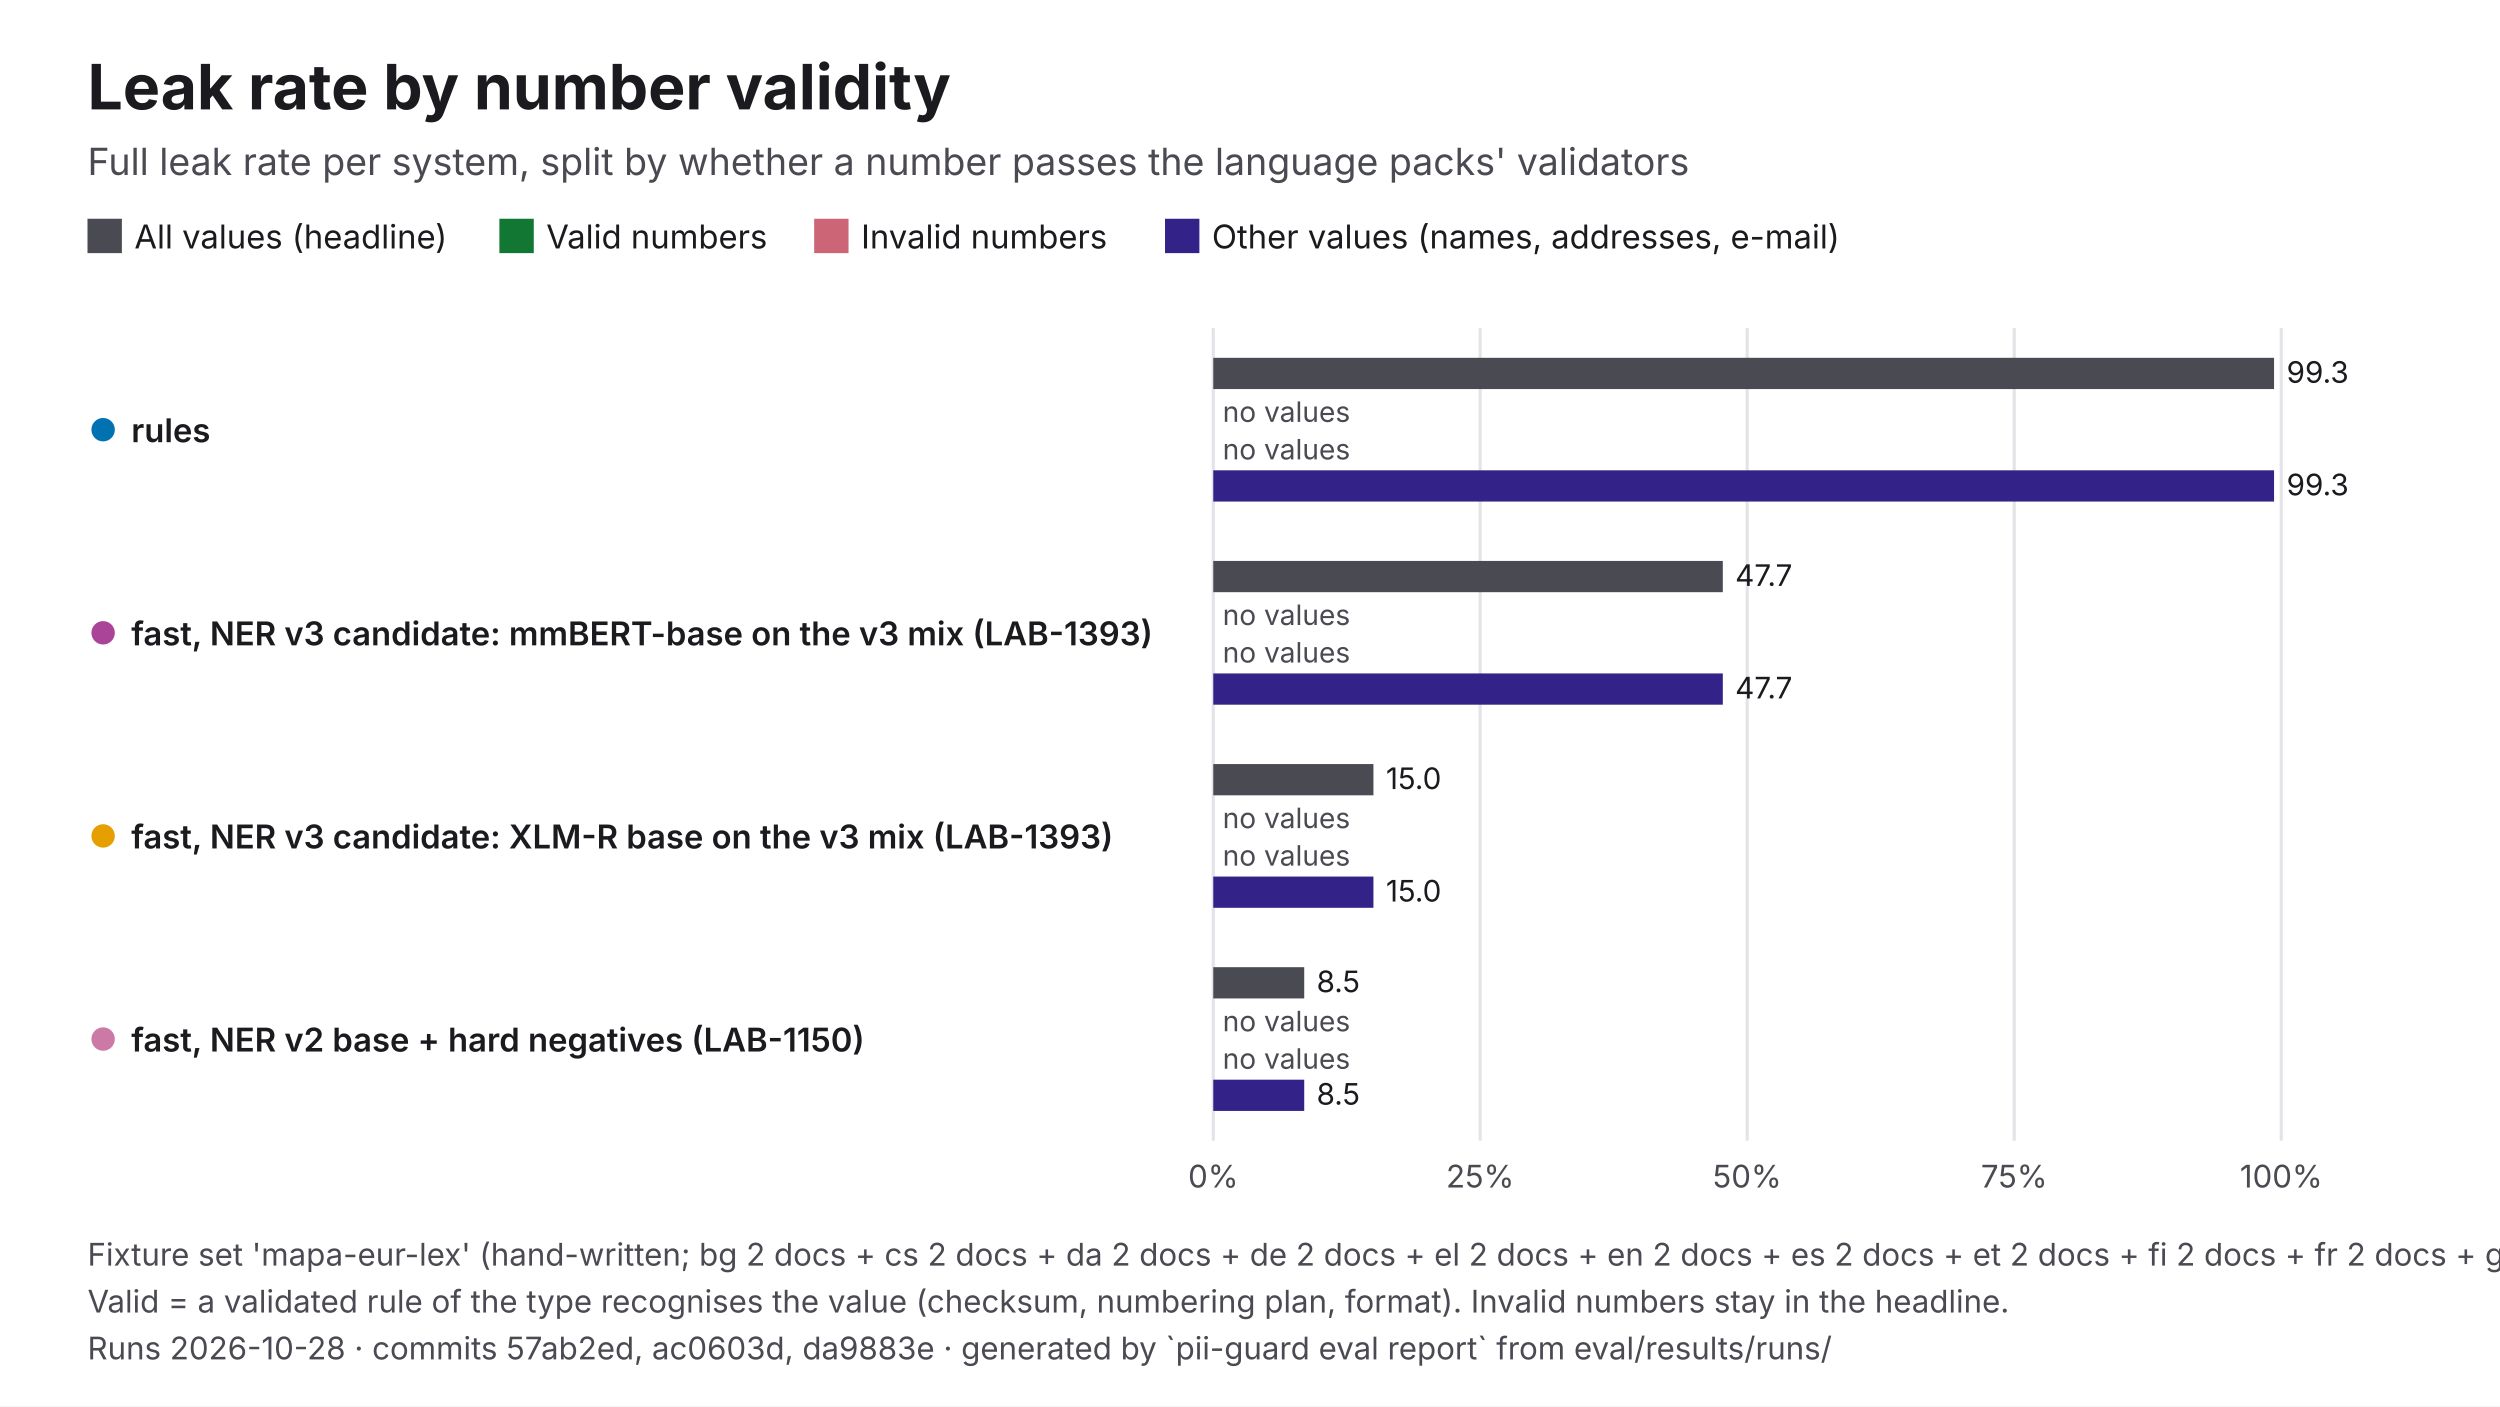
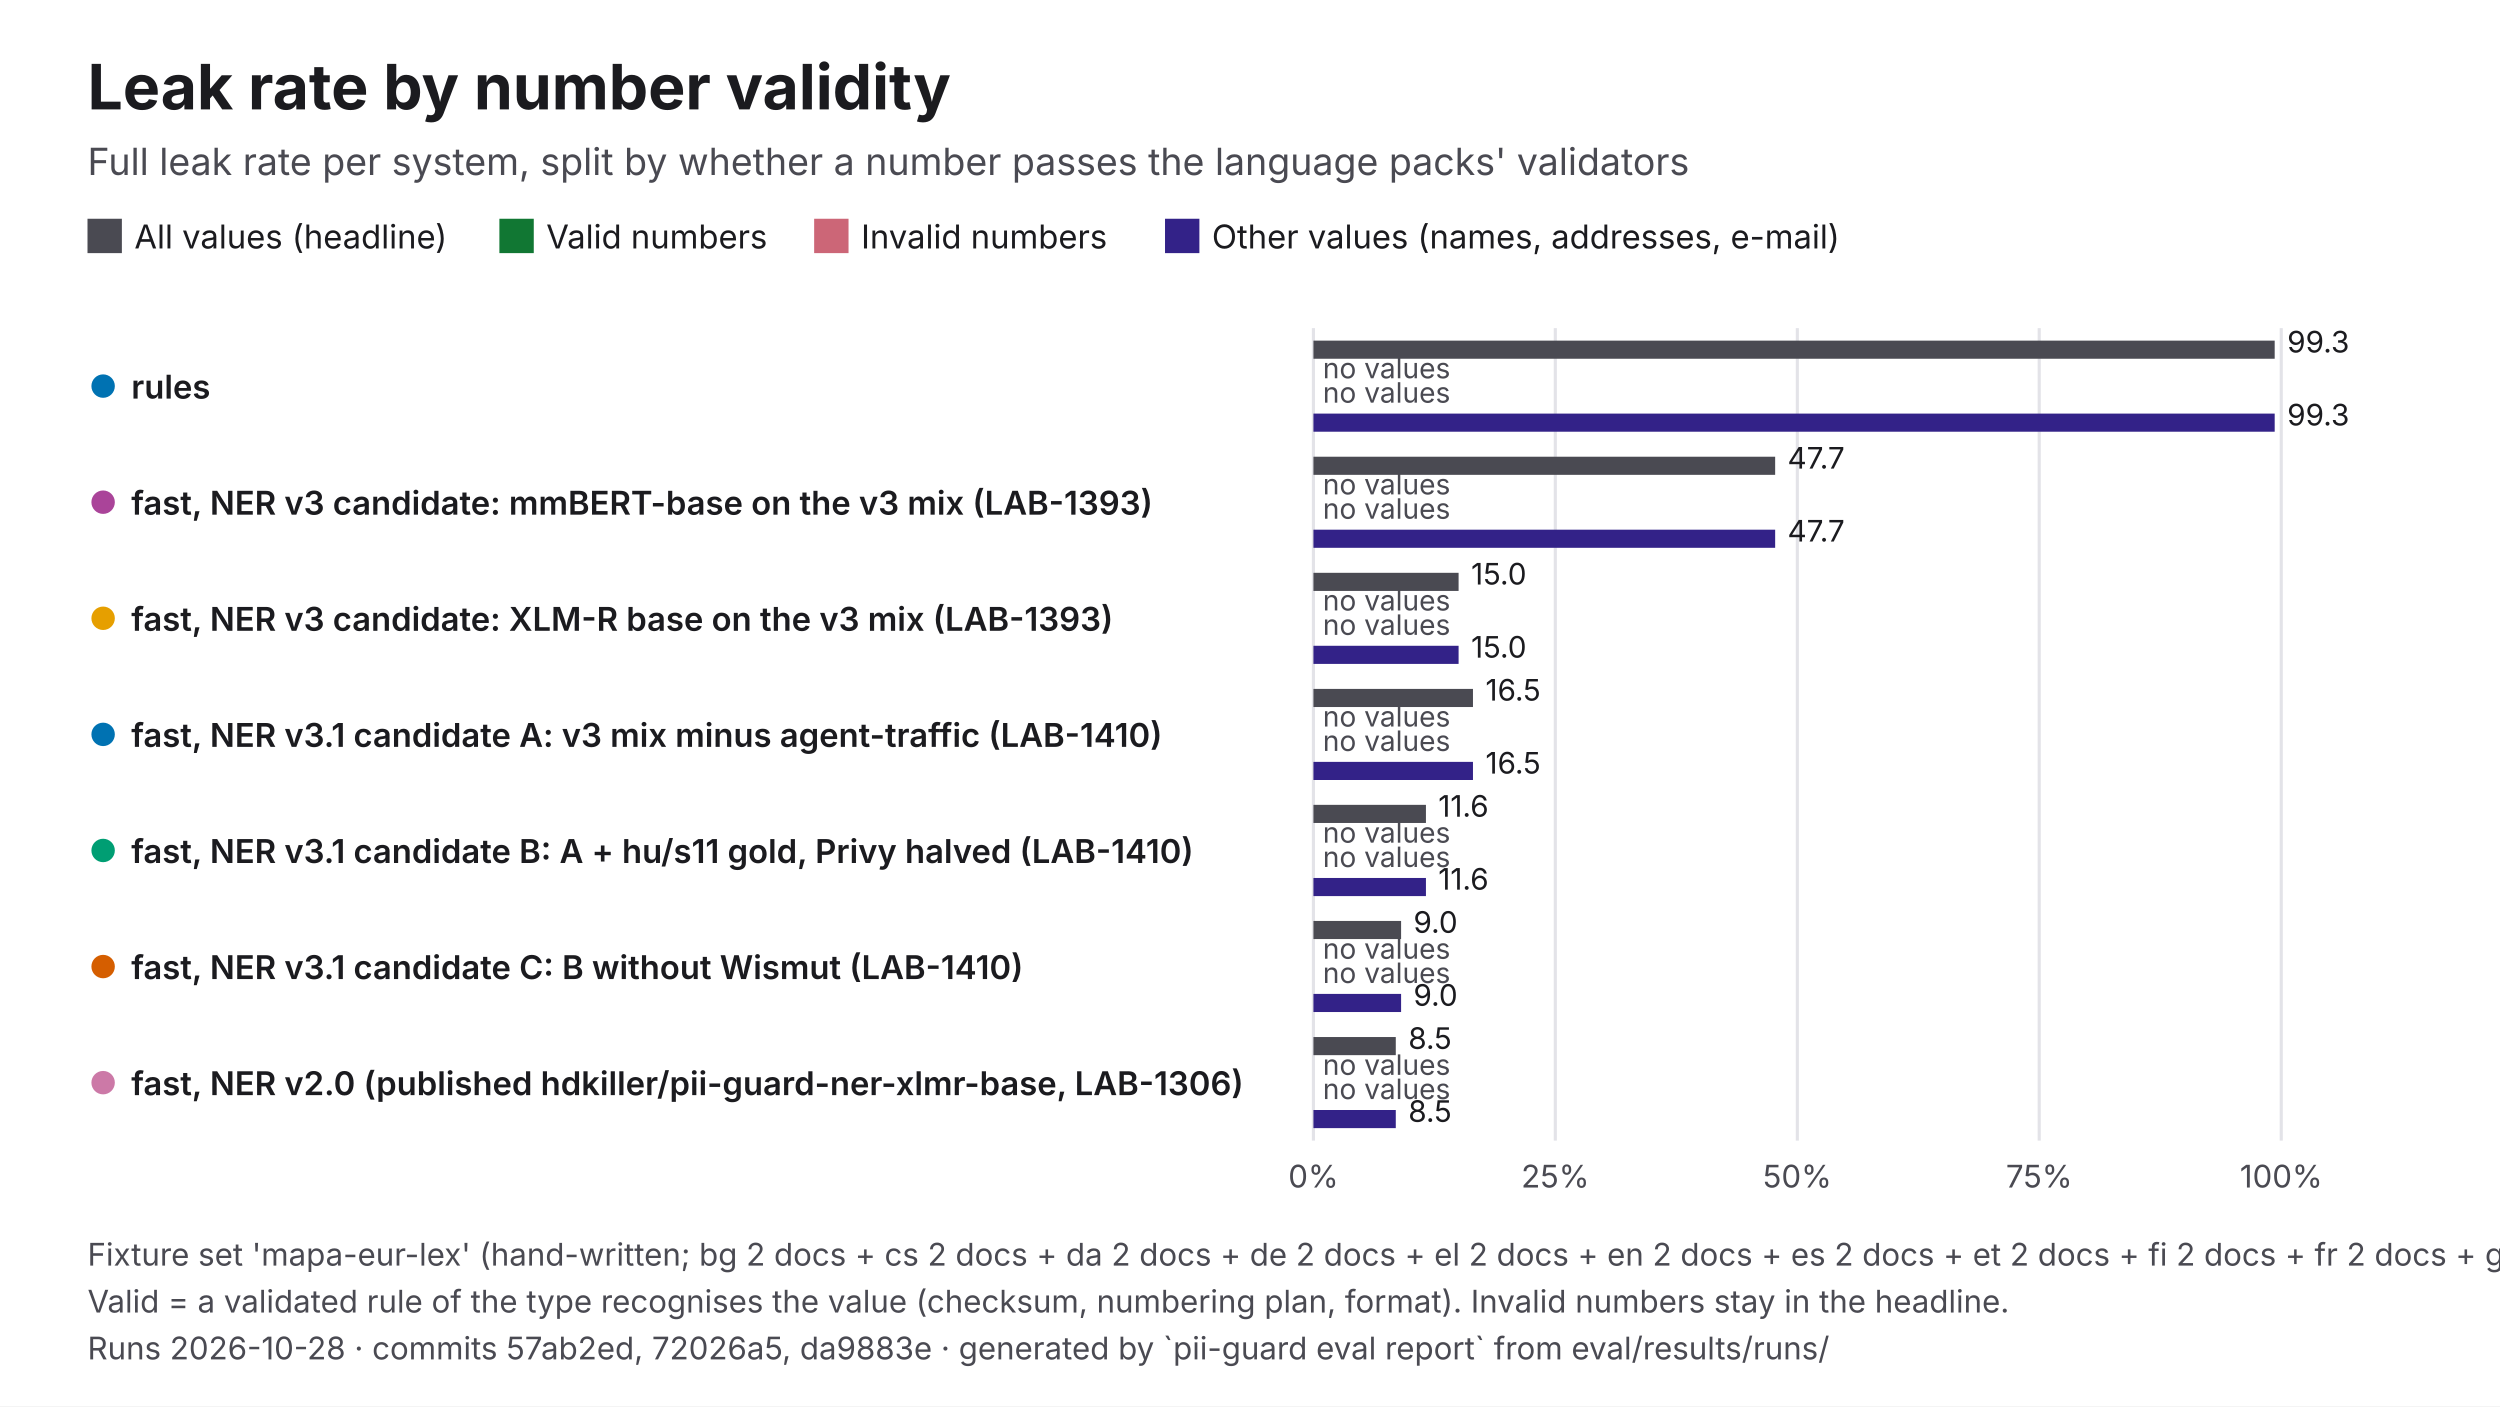
<svg xmlns="http://www.w3.org/2000/svg" viewBox="0 0 1600 900" width="1600" height="900" role="img" aria-labelledby="t d" font-family="Inter, 'Helvetica Neue', Helvetica, Arial, sans-serif">
  <rect width="1600" height="900" fill="#FFFFFF" />
  <text x="56" y="70" font-size="40" fill="#1B1B1F" font-weight="700">Leak rate by number validity</text>
  <text x="56" y="112" font-size="24" fill="#4A4A52">Full leak rate per system, split by whether a number passes the language packs' validators</text>
  <rect x="56" y="140" width="22" height="22" fill="#4A4A52" />
  <text x="86" y="159" font-size="21" fill="#1B1B1F">All values (headline)</text>
  <rect x="319.61" y="140" width="22" height="22" fill="#117733" />
  <text x="349.6" y="159" font-size="21" fill="#1B1B1F">Valid numbers</text>
  <rect x="521.06" y="140" width="22" height="22" fill="#CC6677" />
  <text x="551.1" y="159" font-size="21" fill="#1B1B1F">Invalid numbers</text>
  <rect x="745.61" y="140" width="22" height="22" fill="#332288" />
  <text x="775.6" y="159" font-size="21" fill="#1B1B1F">Other values (names, addresses, e-mail)</text>
-   <line x1="776.5" y1="210" x2="776.5" y2="730" stroke="#E3E3E8" stroke-width="2" />
-   <text x="776.5" y="760" font-size="20" fill="#4A4A52" text-anchor="middle">0%</text>
-   <line x1="947.3" y1="210" x2="947.3" y2="730" stroke="#E3E3E8" stroke-width="2" />
-   <text x="947.3" y="760" font-size="20" fill="#4A4A52" text-anchor="middle">25%</text>
-   <line x1="1118.2" y1="210" x2="1118.2" y2="730" stroke="#E3E3E8" stroke-width="2" />
-   <text x="1118.2" y="760" font-size="20" fill="#4A4A52" text-anchor="middle">50%</text>
-   <line x1="1289.1" y1="210" x2="1289.1" y2="730" stroke="#E3E3E8" stroke-width="2" />
-   <text x="1289.1" y="760" font-size="20" fill="#4A4A52" text-anchor="middle">75%</text>
+   <line x1="840.6" y1="210" x2="840.6" y2="730" stroke="#E3E3E8" stroke-width="2" />
+   <text x="840.6" y="760" font-size="20" fill="#4A4A52" text-anchor="middle">0%</text>
+   <line x1="995.4" y1="210" x2="995.4" y2="730" stroke="#E3E3E8" stroke-width="2" />
+   <text x="995.4" y="760" font-size="20" fill="#4A4A52" text-anchor="middle">25%</text>
+   <line x1="1150.3" y1="210" x2="1150.3" y2="730" stroke="#E3E3E8" stroke-width="2" />
+   <text x="1150.3" y="760" font-size="20" fill="#4A4A52" text-anchor="middle">50%</text>
+   <line x1="1305.1" y1="210" x2="1305.1" y2="730" stroke="#E3E3E8" stroke-width="2" />
+   <text x="1305.1" y="760" font-size="20" fill="#4A4A52" text-anchor="middle">75%</text>
  <line x1="1460" y1="210" x2="1460" y2="730" stroke="#E3E3E8" stroke-width="2" />
  <text x="1460" y="760" font-size="20" fill="#4A4A52" text-anchor="middle">100%</text>
-   <circle cx="66" cy="275" r="9" fill="#0072B2" stroke="#FFFFFF" stroke-width="3" />
-   <text x="84" y="283" font-size="21" fill="#1B1B1F" font-weight="600">rules</text>
-   <rect x="776.5" y="229" width="678.9" height="20" fill="#4A4A52" />
-   <text x="1463.4" y="245" font-size="19" fill="#1B1B1F">99.3</text>
-   <text x="782.5" y="270" font-size="18" fill="#4A4A52">no values</text>
-   <text x="782.5" y="294" font-size="18" fill="#4A4A52">no values</text>
-   <rect x="776.5" y="301" width="678.9" height="20" fill="#332288" />
-   <text x="1463.4" y="317" font-size="19" fill="#1B1B1F">99.3</text>
-   <circle cx="66" cy="405" r="9" fill="#AA4499" stroke="#FFFFFF" stroke-width="3" />
-   <text x="84" y="413" font-size="21" fill="#1B1B1F" font-weight="600">fast, NER v3 candidate: mmBERT-base on the v3 mix (LAB-1393)</text>
-   <rect x="776.5" y="359" width="326.1" height="20" fill="#4A4A52" />
-   <text x="1110.5" y="375" font-size="19" fill="#1B1B1F">47.7</text>
-   <text x="782.5" y="400" font-size="18" fill="#4A4A52">no values</text>
-   <text x="782.5" y="424" font-size="18" fill="#4A4A52">no values</text>
-   <rect x="776.5" y="431" width="326.1" height="20" fill="#332288" />
-   <text x="1110.5" y="447" font-size="19" fill="#1B1B1F">47.7</text>
-   <circle cx="66" cy="535" r="9" fill="#E69F00" stroke="#FFFFFF" stroke-width="3" />
-   <text x="84" y="543" font-size="21" fill="#1B1B1F" font-weight="600">fast, NER v3 candidate: XLM-R base on the v3 mix (LAB-1393)</text>
-   <rect x="776.5" y="489" width="102.5" height="20" fill="#4A4A52" />
-   <text x="887" y="505" font-size="19" fill="#1B1B1F">15.0</text>
-   <text x="782.5" y="530" font-size="18" fill="#4A4A52">no values</text>
-   <text x="782.5" y="554" font-size="18" fill="#4A4A52">no values</text>
-   <rect x="776.5" y="561" width="102.5" height="20" fill="#332288" />
-   <text x="887" y="577" font-size="19" fill="#1B1B1F">15.0</text>
-   <circle cx="66" cy="665" r="9" fill="#CC79A7" stroke="#FFFFFF" stroke-width="3" />
-   <text x="84" y="673" font-size="21" fill="#1B1B1F" font-weight="600">fast, NER v2 base + hard negatives (LAB-1150)</text>
-   <rect x="776.5" y="619" width="58.2" height="20" fill="#4A4A52" />
-   <text x="842.6" y="635" font-size="19" fill="#1B1B1F">8.5</text>
-   <text x="782.5" y="660" font-size="18" fill="#4A4A52">no values</text>
-   <text x="782.5" y="684" font-size="18" fill="#4A4A52">no values</text>
-   <rect x="776.5" y="691" width="58.2" height="20" fill="#332288" />
-   <text x="842.6" y="707" font-size="19" fill="#1B1B1F">8.5</text>
+   <circle cx="66" cy="247.1" r="9" fill="#0072B2" stroke="#FFFFFF" stroke-width="3" />
+   <text x="84" y="255.1" font-size="21" fill="#1B1B1F" font-weight="600">rules</text>
+   <rect x="840.6" y="218" width="615.2" height="11.6" fill="#4A4A52" />
+   <text x="1463.8" y="225.6" font-size="19" fill="#1B1B1F">99.3</text>
+   <text x="846.6" y="242.1" font-size="18" fill="#4A4A52">no values</text>
+   <text x="846.6" y="257.7" font-size="18" fill="#4A4A52">no values</text>
+   <rect x="840.6" y="264.7" width="615.2" height="11.6" fill="#332288" />
+   <text x="1463.8" y="272.3" font-size="19" fill="#1B1B1F">99.3</text>
+   <circle cx="66" cy="321.4" r="9" fill="#AA4499" stroke="#FFFFFF" stroke-width="3" />
+   <text x="84" y="329.4" font-size="21" fill="#1B1B1F" font-weight="600">fast, NER v3 candidate: mmBERT-base on the v3 mix (LAB-1393)</text>
+   <rect x="840.6" y="292.3" width="295.5" height="11.6" fill="#4A4A52" />
+   <text x="1144" y="299.9" font-size="19" fill="#1B1B1F">47.7</text>
+   <text x="846.6" y="316.4" font-size="18" fill="#4A4A52">no values</text>
+   <text x="846.6" y="332" font-size="18" fill="#4A4A52">no values</text>
+   <rect x="840.6" y="339" width="295.5" height="11.6" fill="#332288" />
+   <text x="1144" y="346.6" font-size="19" fill="#1B1B1F">47.7</text>
+   <circle cx="66" cy="395.7" r="9" fill="#E69F00" stroke="#FFFFFF" stroke-width="3" />
+   <text x="84" y="403.7" font-size="21" fill="#1B1B1F" font-weight="600">fast, NER v3 candidate: XLM-R base on the v3 mix (LAB-1393)</text>
+   <rect x="840.6" y="366.6" width="92.9" height="11.6" fill="#4A4A52" />
+   <text x="941.5" y="374.1" font-size="19" fill="#1B1B1F">15.0</text>
+   <text x="846.6" y="390.7" font-size="18" fill="#4A4A52">no values</text>
+   <text x="846.6" y="406.3" font-size="18" fill="#4A4A52">no values</text>
+   <rect x="840.6" y="413.3" width="92.9" height="11.6" fill="#332288" />
+   <text x="941.5" y="420.9" font-size="19" fill="#1B1B1F">15.0</text>
+   <circle cx="66" cy="470" r="9" fill="#0072B2" stroke="#FFFFFF" stroke-width="3" />
+   <text x="84" y="478" font-size="21" fill="#1B1B1F" font-weight="600">fast, NER v3.1 candidate A: v3 mix minus agent-traffic (LAB-1410)</text>
+   <rect x="840.6" y="440.9" width="102.1" height="11.6" fill="#4A4A52" />
+   <text x="950.7" y="448.4" font-size="19" fill="#1B1B1F">16.5</text>
+   <text x="846.6" y="465" font-size="18" fill="#4A4A52">no values</text>
+   <text x="846.6" y="480.6" font-size="18" fill="#4A4A52">no values</text>
+   <rect x="840.6" y="487.6" width="102.1" height="11.6" fill="#332288" />
+   <text x="950.7" y="495.1" font-size="19" fill="#1B1B1F">16.5</text>
+   <circle cx="66" cy="544.3" r="9" fill="#009E73" stroke="#FFFFFF" stroke-width="3" />
+   <text x="84" y="552.3" font-size="21" fill="#1B1B1F" font-weight="600">fast, NER v3.1 candidate B: A + hu/s11 gold, Privy halved (LAB-1410)</text>
+   <rect x="840.6" y="515.1" width="72" height="11.6" fill="#4A4A52" />
+   <text x="920.5" y="522.7" font-size="19" fill="#1B1B1F">11.6</text>
+   <text x="846.6" y="539.3" font-size="18" fill="#4A4A52">no values</text>
+   <text x="846.6" y="554.9" font-size="18" fill="#4A4A52">no values</text>
+   <rect x="840.6" y="561.9" width="72" height="11.6" fill="#332288" />
+   <text x="920.5" y="569.4" font-size="19" fill="#1B1B1F">11.6</text>
+   <circle cx="66" cy="618.6" r="9" fill="#D55E00" stroke="#FFFFFF" stroke-width="3" />
+   <text x="84" y="626.6" font-size="21" fill="#1B1B1F" font-weight="600">fast, NER v3.1 candidate C: B without Wismut (LAB-1410)</text>
+   <rect x="840.6" y="589.4" width="56.1" height="11.6" fill="#4A4A52" />
+   <text x="904.6" y="597" font-size="19" fill="#1B1B1F">9.0</text>
+   <text x="846.6" y="613.6" font-size="18" fill="#4A4A52">no values</text>
+   <text x="846.6" y="629.1" font-size="18" fill="#4A4A52">no values</text>
+   <rect x="840.6" y="636.1" width="56.1" height="11.6" fill="#332288" />
+   <text x="904.6" y="643.7" font-size="19" fill="#1B1B1F">9.0</text>
+   <circle cx="66" cy="692.9" r="9" fill="#CC79A7" stroke="#FFFFFF" stroke-width="3" />
+   <text x="84" y="700.9" font-size="21" fill="#1B1B1F" font-weight="600">fast, NER v2.0 (published hdkiller/pii-guard-ner-xlmr-base, LAB-1306)</text>
+   <rect x="840.6" y="663.7" width="52.7" height="11.6" fill="#4A4A52" />
+   <text x="901.3" y="671.3" font-size="19" fill="#1B1B1F">8.5</text>
+   <text x="846.6" y="687.9" font-size="18" fill="#4A4A52">no values</text>
+   <text x="846.6" y="703.4" font-size="18" fill="#4A4A52">no values</text>
+   <rect x="840.6" y="710.4" width="52.7" height="11.6" fill="#332288" />
+   <text x="901.3" y="718" font-size="19" fill="#1B1B1F">8.5</text>
  <text x="56" y="810" font-size="20" fill="#4A4A52">Fixture set 'mapa-eur-lex' (hand-written; bg 2 docs + cs 2 docs + da 2 docs + de 2 docs + el 2 docs + en 2 docs + es 2 docs + et 2 docs + fi 2 docs + fr 2 docs + ga 2 docs + hu 2 docs + it 2 docs + lt 2 docs + lv 2 docs + mt 2 docs + nl 2 docs + pt 2 docs + ro 2 docs + sk 2 docs + sv 2 docs), bg + cs + da + de + el + en + es + et + fi + fr + ga + hu + it + lt + lv + mt + nl + pt + ro + sk + sv pooled (micro-averaged).</text>
  <text x="56" y="840" font-size="20" fill="#4A4A52">Valid = a validated rule of the type recognises the value (checksum, numbering plan, format). Invalid numbers stay in the headline.</text>
-   <text x="56" y="870" font-size="20" fill="#4A4A52">Runs 2026-10-28 · commits 57ab2ed, ac0603d, da9883e · generated by `pii-guard eval report` from eval/results/runs/</text>
+   <text x="56" y="870" font-size="20" fill="#4A4A52">Runs 2026-10-28 · commits 57ab2ed, 72026a5, da9883e · generated by `pii-guard eval report` from eval/results/runs/</text>
</svg>
